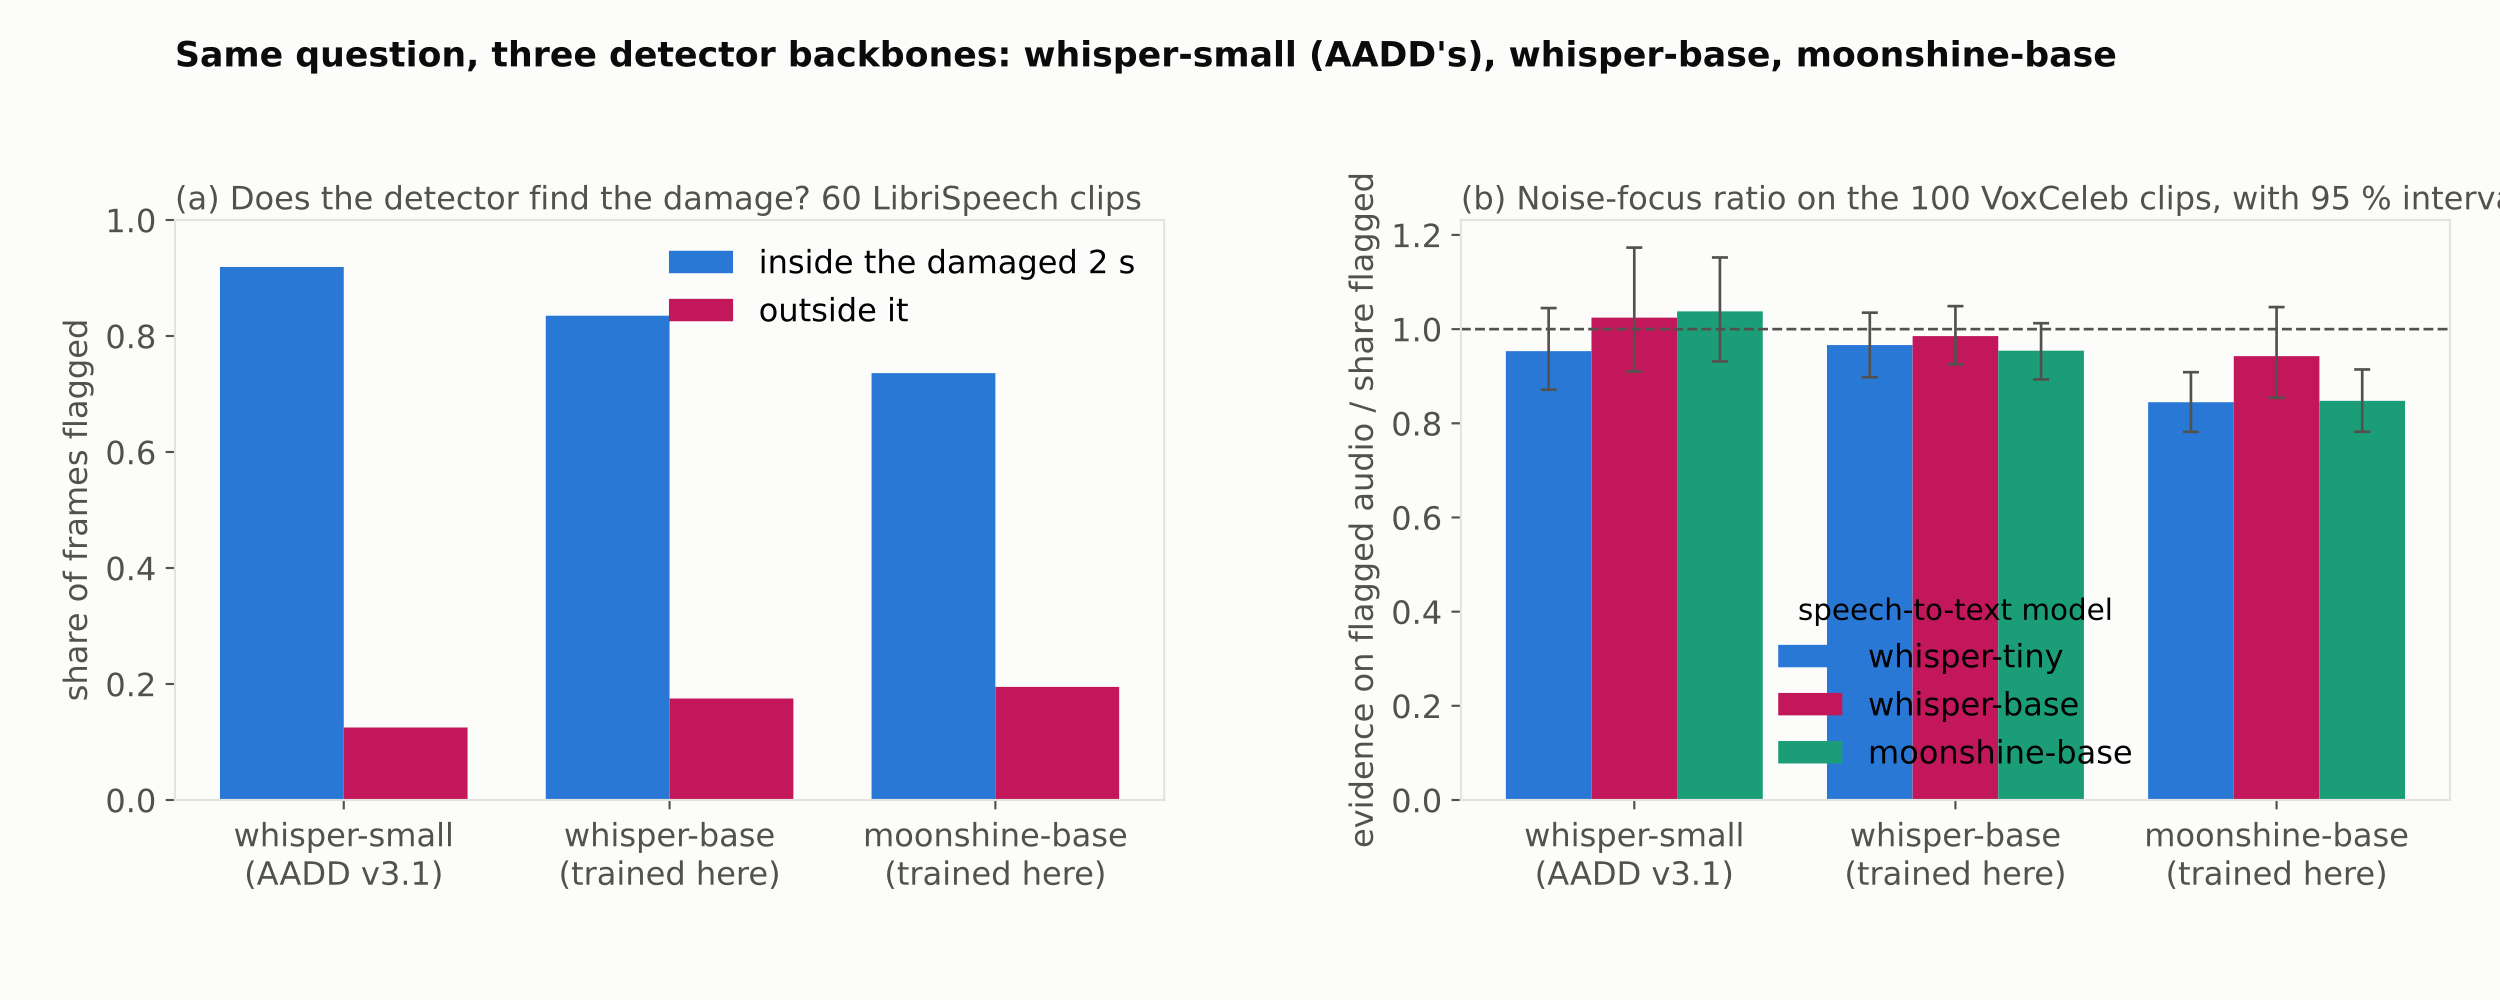
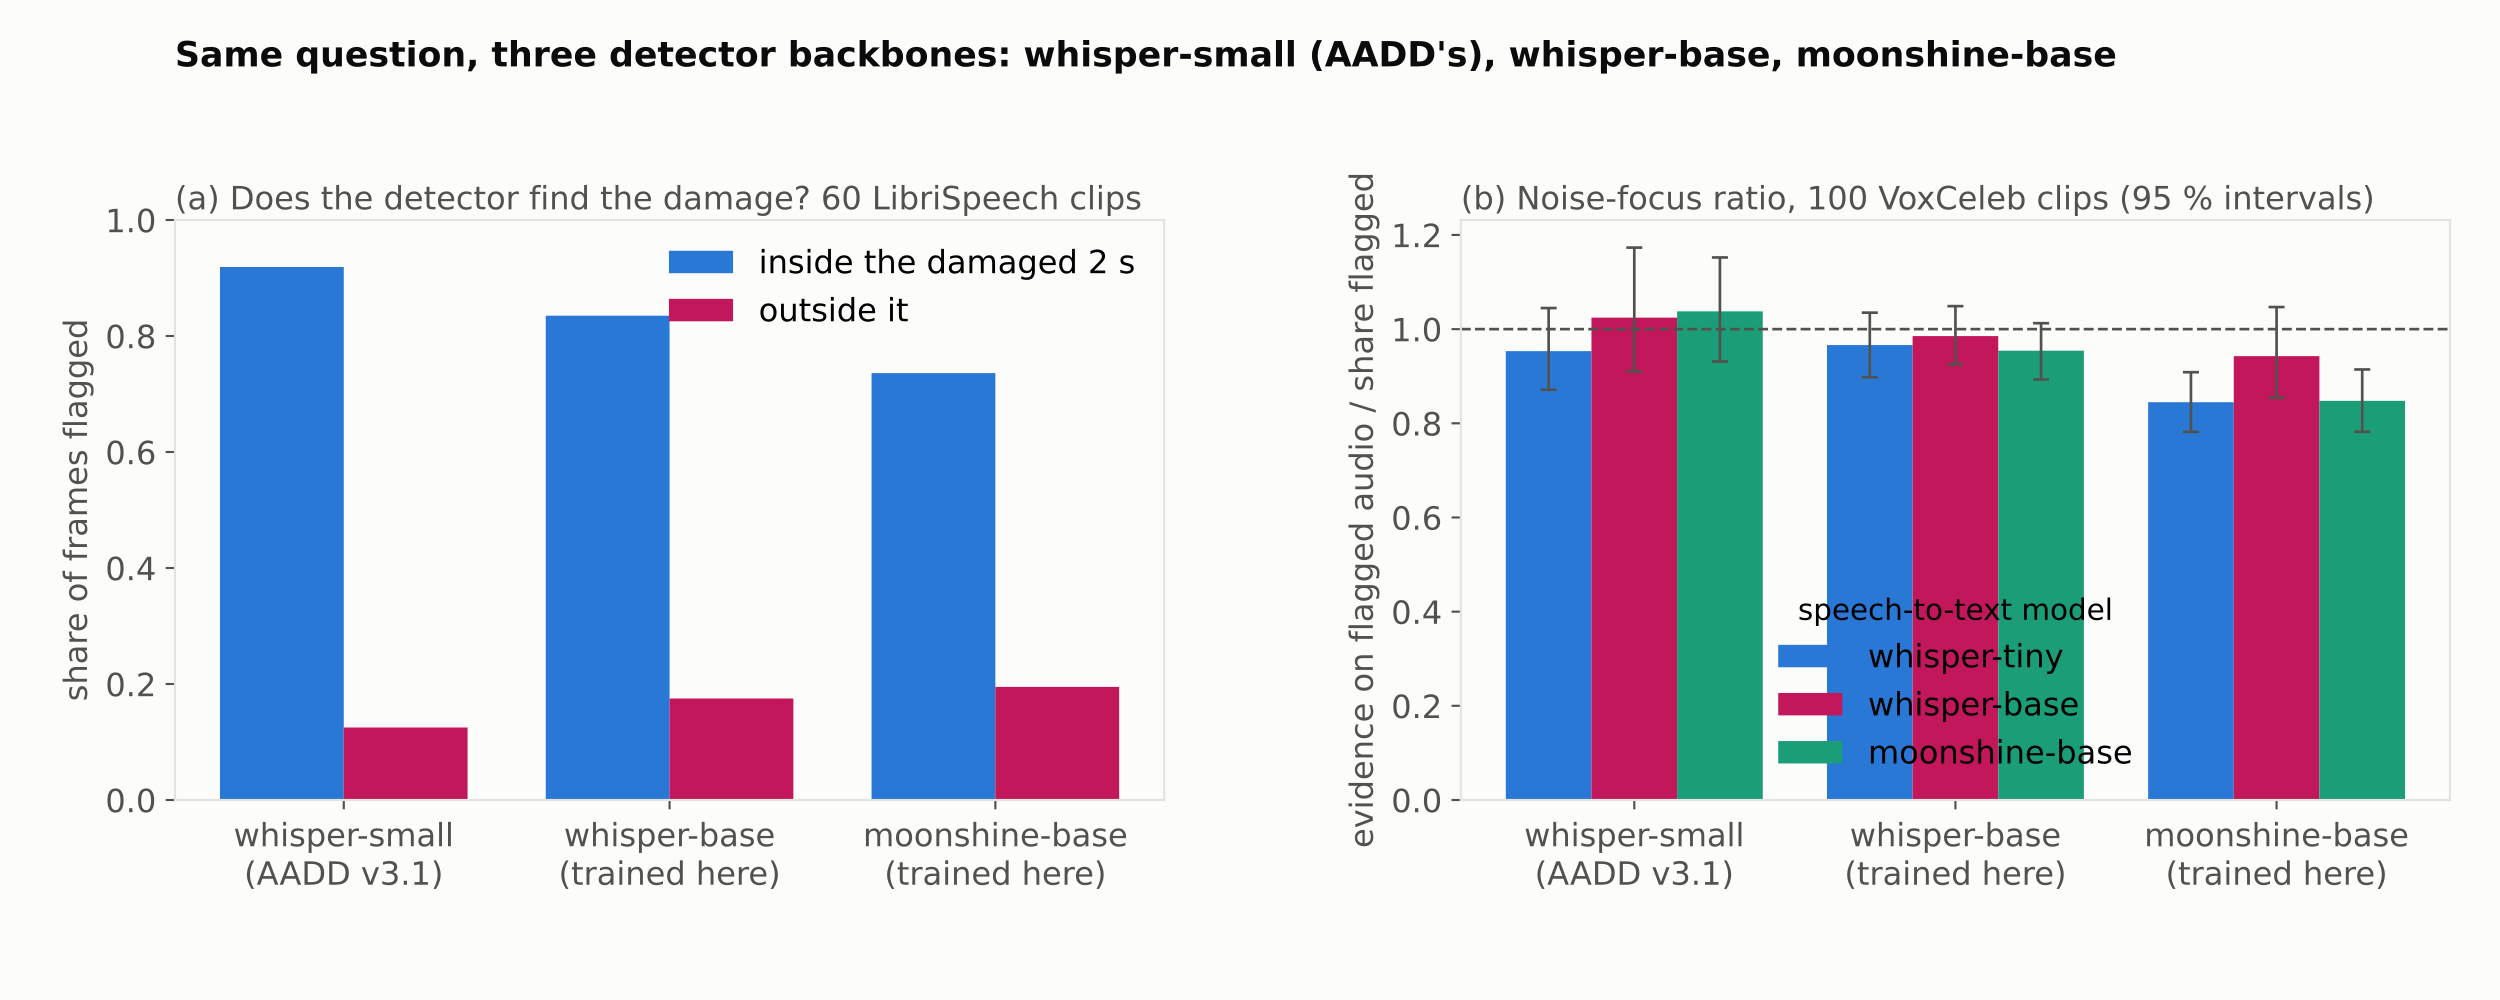
<svg xmlns="http://www.w3.org/2000/svg" xmlns:xlink="http://www.w3.org/1999/xlink" width="936pt" height="374.4pt" viewBox="0 0 936 374.4" version="1.1">
  <defs>
    <style type="text/css">*{stroke-linejoin: round; stroke-linecap: butt}</style>
  </defs>
  <g id="figure_1">
    <g id="patch_1">
      <path d="M 0 374.4  L 936 374.4  L 936 0  L 0 0  z " style="fill: #fcfcfb" />
    </g>
    <g id="axes_1">
      <g id="patch_2">
        <path d="M 65.52 299.52  L 435.85 299.52  L 435.85 82.368  L 65.52 82.368  z " style="fill: #fcfcfb" />
      </g>
      <g id="patch_3">
-         <path d="M 82.353 299.52  L 128.705 299.52  L 128.705 99.957  L 82.353 99.957  z " clip-path="url(#p215b6b1b71)" style="fill: #2a78d6" />
+         <path d="M 82.353 299.52  L 128.705 299.52  L 128.705 99.957  L 82.353 99.957  z " clip-path="url(#p35a9d45ba5)" style="fill: #2a78d6" />
      </g>
      <g id="patch_4">
-         <path d="M 204.333 299.52  L 250.685 299.52  L 250.685 118.198  L 204.333 118.198  z " clip-path="url(#p215b6b1b71)" style="fill: #2a78d6" />
+         <path d="M 204.333 299.52  L 250.685 299.52  L 250.685 118.198  L 204.333 118.198  z " clip-path="url(#p35a9d45ba5)" style="fill: #2a78d6" />
      </g>
      <g id="patch_5">
-         <path d="M 326.313 299.52  L 372.665 299.52  L 372.665 139.696  L 326.313 139.696  z " clip-path="url(#p215b6b1b71)" style="fill: #2a78d6" />
+         <path d="M 326.313 299.52  L 372.665 299.52  L 372.665 139.696  L 326.313 139.696  z " clip-path="url(#p35a9d45ba5)" style="fill: #2a78d6" />
      </g>
      <g id="patch_6">
-         <path d="M 128.705 299.52  L 175.058 299.52  L 175.058 272.376  L 128.705 272.376  z " clip-path="url(#p215b6b1b71)" style="fill: #c2185b" />
+         <path d="M 128.705 299.52  L 175.058 299.52  L 175.058 272.376  L 128.705 272.376  z " clip-path="url(#p35a9d45ba5)" style="fill: #c2185b" />
      </g>
      <g id="patch_7">
-         <path d="M 250.685 299.52  L 297.038 299.52  L 297.038 261.518  L 250.685 261.518  z " clip-path="url(#p215b6b1b71)" style="fill: #c2185b" />
+         <path d="M 250.685 299.52  L 297.038 299.52  L 297.038 261.518  L 250.685 261.518  z " clip-path="url(#p35a9d45ba5)" style="fill: #c2185b" />
      </g>
      <g id="patch_8">
-         <path d="M 372.665 299.52  L 419.017 299.52  L 419.017 257.175  L 372.665 257.175  z " clip-path="url(#p215b6b1b71)" style="fill: #c2185b" />
+         <path d="M 372.665 299.52  L 419.017 299.52  L 419.017 257.175  L 372.665 257.175  z " clip-path="url(#p35a9d45ba5)" style="fill: #c2185b" />
      </g>
      <g id="matplotlib.axis_1">
        <g id="xtick_1">
          <g id="line2d_1">
            <defs>
-               <path id="m39e3917d4d" d="M 0 0  L 0 3.5  " style="stroke: #52514e; stroke-width: 0.8" />
+               <path id="m8a36f242fb" d="M 0 0  L 0 3.5  " style="stroke: #52514e; stroke-width: 0.8" />
            </defs>
            <g>
-               <use xlink:href="#m39e3917d4d" x="128.705" y="299.52" style="fill: #52514e; stroke: #52514e; stroke-width: 0.8" />
+               <use xlink:href="#m8a36f242fb" x="128.705" y="299.52" style="fill: #52514e; stroke: #52514e; stroke-width: 0.8" />
            </g>
          </g>
          <g id="text_1">
            <text style="font-size: 12px; font-family: 'DejaVu Sans'; fill: #52514e" transform="translate(87.47425 316.8393)">whisper-small</text>
            <text style="font-size: 12px; font-family: 'DejaVu Sans'; fill: #52514e" transform="translate(91.408 331.2416)">(AADD v3.1)</text>
          </g>
        </g>
        <g id="xtick_2">
          <g id="line2d_2">
            <g>
-               <use xlink:href="#m39e3917d4d" x="250.685" y="299.52" style="fill: #52514e; stroke: #52514e; stroke-width: 0.8" />
+               <use xlink:href="#m8a36f242fb" x="250.685" y="299.52" style="fill: #52514e; stroke: #52514e; stroke-width: 0.8" />
            </g>
          </g>
          <g id="text_2">
            <text style="font-size: 12px; font-family: 'DejaVu Sans'; fill: #52514e" transform="translate(211.1312 316.8393)">whisper-base</text>
            <text style="font-size: 12px; font-family: 'DejaVu Sans'; fill: #52514e" transform="translate(209.1099 331.2426)">(trained here)</text>
          </g>
        </g>
        <g id="xtick_3">
          <g id="line2d_3">
            <g>
-               <use xlink:href="#m39e3917d4d" x="372.665" y="299.52" style="fill: #52514e; stroke: #52514e; stroke-width: 0.8" />
+               <use xlink:href="#m8a36f242fb" x="372.665" y="299.52" style="fill: #52514e; stroke: #52514e; stroke-width: 0.8" />
            </g>
          </g>
          <g id="text_3">
            <text style="font-size: 12px; font-family: 'DejaVu Sans'; fill: #52514e" transform="translate(323.1181 316.8393)">moonshine-base</text>
            <text style="font-size: 12px; font-family: 'DejaVu Sans'; fill: #52514e" transform="translate(331.0896 331.2426)">(trained here)</text>
          </g>
        </g>
      </g>
      <g id="matplotlib.axis_2">
        <g id="ytick_1">
          <g id="line2d_4">
            <defs>
-               <path id="mb79ffc76bb" d="M 0 0  L -3.5 0  " style="stroke: #52514e; stroke-width: 0.8" />
+               <path id="m1bcfec7aab" d="M 0 0  L -3.5 0  " style="stroke: #52514e; stroke-width: 0.8" />
            </defs>
            <g>
-               <use xlink:href="#mb79ffc76bb" x="65.52" y="299.52" style="fill: #52514e; stroke: #52514e; stroke-width: 0.8" />
+               <use xlink:href="#m1bcfec7aab" x="65.52" y="299.52" style="fill: #52514e; stroke: #52514e; stroke-width: 0.8" />
            </g>
          </g>
          <g id="text_4">
            <text style="font-size: 12px; font-family: 'DejaVu Sans'; text-anchor: end; fill: #52514e" x="58.52" y="304.079" transform="rotate(-0 58.52 304.0786)">0.0</text>
          </g>
        </g>
        <g id="ytick_2">
          <g id="line2d_5">
            <g>
-               <use xlink:href="#mb79ffc76bb" x="65.52" y="256.09" style="fill: #52514e; stroke: #52514e; stroke-width: 0.8" />
+               <use xlink:href="#m1bcfec7aab" x="65.52" y="256.09" style="fill: #52514e; stroke: #52514e; stroke-width: 0.8" />
            </g>
          </g>
          <g id="text_5">
            <text style="font-size: 12px; font-family: 'DejaVu Sans'; text-anchor: end; fill: #52514e" x="58.52" y="260.648" transform="rotate(-0 58.52 260.6482)">0.2</text>
          </g>
        </g>
        <g id="ytick_3">
          <g id="line2d_6">
            <g>
-               <use xlink:href="#mb79ffc76bb" x="65.52" y="212.659" style="fill: #52514e; stroke: #52514e; stroke-width: 0.8" />
+               <use xlink:href="#m1bcfec7aab" x="65.52" y="212.659" style="fill: #52514e; stroke: #52514e; stroke-width: 0.8" />
            </g>
          </g>
          <g id="text_6">
            <text style="font-size: 12px; font-family: 'DejaVu Sans'; text-anchor: end; fill: #52514e" x="58.52" y="217.218" transform="rotate(-0 58.52 217.2178)">0.4</text>
          </g>
        </g>
        <g id="ytick_4">
          <g id="line2d_7">
            <g>
-               <use xlink:href="#mb79ffc76bb" x="65.52" y="169.229" style="fill: #52514e; stroke: #52514e; stroke-width: 0.8" />
+               <use xlink:href="#m1bcfec7aab" x="65.52" y="169.229" style="fill: #52514e; stroke: #52514e; stroke-width: 0.8" />
            </g>
          </g>
          <g id="text_7">
            <text style="font-size: 12px; font-family: 'DejaVu Sans'; text-anchor: end; fill: #52514e" x="58.52" y="173.787" transform="rotate(-0 58.52 173.7874)">0.6</text>
          </g>
        </g>
        <g id="ytick_5">
          <g id="line2d_8">
            <g>
-               <use xlink:href="#mb79ffc76bb" x="65.52" y="125.798" style="fill: #52514e; stroke: #52514e; stroke-width: 0.8" />
+               <use xlink:href="#m1bcfec7aab" x="65.52" y="125.798" style="fill: #52514e; stroke: #52514e; stroke-width: 0.8" />
            </g>
          </g>
          <g id="text_8">
            <text style="font-size: 12px; font-family: 'DejaVu Sans'; text-anchor: end; fill: #52514e" x="58.52" y="130.357" transform="rotate(-0 58.52 130.357)">0.8</text>
          </g>
        </g>
        <g id="ytick_6">
          <g id="line2d_9">
            <g>
-               <use xlink:href="#mb79ffc76bb" x="65.52" y="82.368" style="fill: #52514e; stroke: #52514e; stroke-width: 0.8" />
+               <use xlink:href="#m1bcfec7aab" x="65.52" y="82.368" style="fill: #52514e; stroke: #52514e; stroke-width: 0.8" />
            </g>
          </g>
          <g id="text_9">
            <text style="font-size: 12px; font-family: 'DejaVu Sans'; text-anchor: end; fill: #52514e" x="58.52" y="86.927" transform="rotate(-0 58.52 86.92659)">1.0</text>
          </g>
        </g>
        <g id="text_10">
          <text style="font-size: 12px; font-family: 'DejaVu Sans'; text-anchor: middle; fill: #52514e" x="32.553" y="190.944" transform="rotate(-90 32.55344 190.944)">share of frames flagged</text>
        </g>
      </g>
      <g id="patch_9">
        <path d="M 65.52 299.52  L 65.52 82.368  " style="fill: none; stroke: #e4e3df; stroke-width: 0.8; stroke-linejoin: miter; stroke-linecap: square" />
      </g>
      <g id="patch_10">
        <path d="M 435.85 299.52  L 435.85 82.368  " style="fill: none; stroke: #e4e3df; stroke-width: 0.8; stroke-linejoin: miter; stroke-linecap: square" />
      </g>
      <g id="patch_11">
        <path d="M 65.52 299.52  L 435.85 299.52  " style="fill: none; stroke: #e4e3df; stroke-width: 0.8; stroke-linejoin: miter; stroke-linecap: square" />
      </g>
      <g id="patch_12">
        <path d="M 65.52 82.368  L 435.85 82.368  " style="fill: none; stroke: #e4e3df; stroke-width: 0.8; stroke-linejoin: miter; stroke-linecap: square" />
      </g>
      <g id="text_11">
        <text style="font-size: 12px; font-family: 'DejaVu Sans'; text-anchor: start; fill: #52514e" x="65.52" y="78.368" transform="rotate(-0 65.52 78.368)">(a) Does the detector find the damage? 60 LibriSpeech clips</text>
      </g>
      <g id="legend_1">
        <g id="patch_13">
          <path d="M 250.456 102.286  L 274.456 102.286  L 274.456 93.886  L 250.456 93.886  z " style="fill: #2a78d6" />
        </g>
        <g id="text_12">
          <text style="font-size: 12px; font-family: 'DejaVu Sans'; text-anchor: start" x="284.056" y="102.286" transform="rotate(-0 284.0561 102.2861)">inside the damaged 2 s</text>
        </g>
        <g id="patch_14">
          <path d="M 250.456 120.287  L 274.456 120.287  L 274.456 111.887  L 250.456 111.887  z " style="fill: #c2185b" />
        </g>
        <g id="text_13">
          <text style="font-size: 12px; font-family: 'DejaVu Sans'; text-anchor: start" x="284.056" y="120.287" transform="rotate(-0 284.0561 120.2871)">outside it</text>
        </g>
      </g>
    </g>
    <g id="axes_2">
      <g id="patch_15">
        <path d="M 546.95 299.52  L 917.28 299.52  L 917.28 82.368  L 546.95 82.368  z " style="fill: #fcfcfb" />
      </g>
      <g id="patch_16">
-         <path d="M 563.783 299.52  L 595.846 299.52  L 595.846 131.462  L 563.783 131.462  z " clip-path="url(#p1c43b8cc9d)" style="fill: #2a78d6" />
+         <path d="M 563.783 299.52  L 595.846 299.52  L 595.846 131.462  L 563.783 131.462  z " clip-path="url(#p15ca4cb6b9)" style="fill: #2a78d6" />
      </g>
      <g id="patch_17">
-         <path d="M 684.02 299.52  L 716.083 299.52  L 716.083 129.186  L 684.02 129.186  z " clip-path="url(#p1c43b8cc9d)" style="fill: #2a78d6" />
+         <path d="M 684.02 299.52  L 716.083 299.52  L 716.083 129.186  L 684.02 129.186  z " clip-path="url(#p15ca4cb6b9)" style="fill: #2a78d6" />
      </g>
      <g id="patch_18">
-         <path d="M 804.257 299.52  L 836.32 299.52  L 836.32 150.593  L 804.257 150.593  z " clip-path="url(#p1c43b8cc9d)" style="fill: #2a78d6" />
+         <path d="M 804.257 299.52  L 836.32 299.52  L 836.32 150.593  L 804.257 150.593  z " clip-path="url(#p15ca4cb6b9)" style="fill: #2a78d6" />
      </g>
      <g id="patch_19">
-         <path d="M 595.846 299.52  L 627.909 299.52  L 627.909 118.921  L 595.846 118.921  z " clip-path="url(#p1c43b8cc9d)" style="fill: #c2185b" />
+         <path d="M 595.846 299.52  L 627.909 299.52  L 627.909 118.921  L 595.846 118.921  z " clip-path="url(#p15ca4cb6b9)" style="fill: #c2185b" />
      </g>
      <g id="patch_20">
-         <path d="M 716.083 299.52  L 748.146 299.52  L 748.146 125.829  L 716.083 125.829  z " clip-path="url(#p1c43b8cc9d)" style="fill: #c2185b" />
+         <path d="M 716.083 299.52  L 748.146 299.52  L 748.146 125.829  L 716.083 125.829  z " clip-path="url(#p15ca4cb6b9)" style="fill: #c2185b" />
      </g>
      <g id="patch_21">
-         <path d="M 836.32 299.52  L 868.384 299.52  L 868.384 133.336  L 836.32 133.336  z " clip-path="url(#p1c43b8cc9d)" style="fill: #c2185b" />
+         <path d="M 836.32 299.52  L 868.384 299.52  L 868.384 133.336  L 836.32 133.336  z " clip-path="url(#p15ca4cb6b9)" style="fill: #c2185b" />
      </g>
      <g id="patch_22">
-         <path d="M 627.909 299.52  L 659.972 299.52  L 659.972 116.576  L 627.909 116.576  z " clip-path="url(#p1c43b8cc9d)" style="fill: #1b9e77" />
+         <path d="M 627.909 299.52  L 659.972 299.52  L 659.972 116.576  L 627.909 116.576  z " clip-path="url(#p15ca4cb6b9)" style="fill: #1b9e77" />
      </g>
      <g id="patch_23">
-         <path d="M 748.146 299.52  L 780.21 299.52  L 780.21 131.299  L 748.146 131.299  z " clip-path="url(#p1c43b8cc9d)" style="fill: #1b9e77" />
+         <path d="M 748.146 299.52  L 780.21 299.52  L 780.21 131.299  L 748.146 131.299  z " clip-path="url(#p15ca4cb6b9)" style="fill: #1b9e77" />
      </g>
      <g id="patch_24">
-         <path d="M 868.384 299.52  L 900.447 299.52  L 900.447 150.07  L 868.384 150.07  z " clip-path="url(#p1c43b8cc9d)" style="fill: #1b9e77" />
+         <path d="M 868.384 299.52  L 900.447 299.52  L 900.447 150.07  L 868.384 150.07  z " clip-path="url(#p15ca4cb6b9)" style="fill: #1b9e77" />
      </g>
      <g id="matplotlib.axis_3">
        <g id="xtick_4">
          <g id="line2d_10">
            <g>
-               <use xlink:href="#m39e3917d4d" x="611.878" y="299.52" style="fill: #52514e; stroke: #52514e; stroke-width: 0.8" />
+               <use xlink:href="#m8a36f242fb" x="611.878" y="299.52" style="fill: #52514e; stroke: #52514e; stroke-width: 0.8" />
            </g>
          </g>
          <g id="text_14">
            <text style="font-size: 12px; font-family: 'DejaVu Sans'; fill: #52514e" transform="translate(570.6464 316.8393)">whisper-small</text>
            <text style="font-size: 12px; font-family: 'DejaVu Sans'; fill: #52514e" transform="translate(574.5801 331.2416)">(AADD v3.1)</text>
          </g>
        </g>
        <g id="xtick_5">
          <g id="line2d_11">
            <g>
-               <use xlink:href="#m39e3917d4d" x="732.115" y="299.52" style="fill: #52514e; stroke: #52514e; stroke-width: 0.8" />
+               <use xlink:href="#m8a36f242fb" x="732.115" y="299.52" style="fill: #52514e; stroke: #52514e; stroke-width: 0.8" />
            </g>
          </g>
          <g id="text_15">
            <text style="font-size: 12px; font-family: 'DejaVu Sans'; fill: #52514e" transform="translate(692.5607 316.8393)">whisper-base</text>
            <text style="font-size: 12px; font-family: 'DejaVu Sans'; fill: #52514e" transform="translate(690.5395 331.2426)">(trained here)</text>
          </g>
        </g>
        <g id="xtick_6">
          <g id="line2d_12">
            <g>
-               <use xlink:href="#m39e3917d4d" x="852.352" y="299.52" style="fill: #52514e; stroke: #52514e; stroke-width: 0.8" />
+               <use xlink:href="#m8a36f242fb" x="852.352" y="299.52" style="fill: #52514e; stroke: #52514e; stroke-width: 0.8" />
            </g>
          </g>
          <g id="text_16">
            <text style="font-size: 12px; font-family: 'DejaVu Sans'; fill: #52514e" transform="translate(802.8051 316.8393)">moonshine-base</text>
            <text style="font-size: 12px; font-family: 'DejaVu Sans'; fill: #52514e" transform="translate(810.7766 331.2426)">(trained here)</text>
          </g>
        </g>
      </g>
      <g id="matplotlib.axis_4">
        <g id="ytick_7">
          <g id="line2d_13">
            <g>
-               <use xlink:href="#mb79ffc76bb" x="546.95" y="299.52" style="fill: #52514e; stroke: #52514e; stroke-width: 0.8" />
+               <use xlink:href="#m1bcfec7aab" x="546.95" y="299.52" style="fill: #52514e; stroke: #52514e; stroke-width: 0.8" />
            </g>
          </g>
          <g id="text_17">
            <text style="font-size: 12px; font-family: 'DejaVu Sans'; text-anchor: end; fill: #52514e" x="539.95" y="304.079" transform="rotate(-0 539.9496 304.0786)">0.0</text>
          </g>
        </g>
        <g id="ytick_8">
          <g id="line2d_14">
            <g>
-               <use xlink:href="#mb79ffc76bb" x="546.95" y="264.26" style="fill: #52514e; stroke: #52514e; stroke-width: 0.8" />
+               <use xlink:href="#m1bcfec7aab" x="546.95" y="264.26" style="fill: #52514e; stroke: #52514e; stroke-width: 0.8" />
            </g>
          </g>
          <g id="text_18">
            <text style="font-size: 12px; font-family: 'DejaVu Sans'; text-anchor: end; fill: #52514e" x="539.95" y="268.819" transform="rotate(-0 539.9496 268.8191)">0.2</text>
          </g>
        </g>
        <g id="ytick_9">
          <g id="line2d_15">
            <g>
-               <use xlink:href="#mb79ffc76bb" x="546.95" y="229.001" style="fill: #52514e; stroke: #52514e; stroke-width: 0.8" />
+               <use xlink:href="#m1bcfec7aab" x="546.95" y="229.001" style="fill: #52514e; stroke: #52514e; stroke-width: 0.8" />
            </g>
          </g>
          <g id="text_19">
            <text style="font-size: 12px; font-family: 'DejaVu Sans'; text-anchor: end; fill: #52514e" x="539.95" y="233.56" transform="rotate(-0 539.9496 233.5595)">0.4</text>
          </g>
        </g>
        <g id="ytick_10">
          <g id="line2d_16">
            <g>
-               <use xlink:href="#mb79ffc76bb" x="546.95" y="193.741" style="fill: #52514e; stroke: #52514e; stroke-width: 0.8" />
+               <use xlink:href="#m1bcfec7aab" x="546.95" y="193.741" style="fill: #52514e; stroke: #52514e; stroke-width: 0.8" />
            </g>
          </g>
          <g id="text_20">
            <text style="font-size: 12px; font-family: 'DejaVu Sans'; text-anchor: end; fill: #52514e" x="539.95" y="198.3" transform="rotate(-0 539.9496 198.3)">0.6</text>
          </g>
        </g>
        <g id="ytick_11">
          <g id="line2d_17">
            <g>
-               <use xlink:href="#mb79ffc76bb" x="546.95" y="158.482" style="fill: #52514e; stroke: #52514e; stroke-width: 0.8" />
+               <use xlink:href="#m1bcfec7aab" x="546.95" y="158.482" style="fill: #52514e; stroke: #52514e; stroke-width: 0.8" />
            </g>
          </g>
          <g id="text_21">
            <text style="font-size: 12px; font-family: 'DejaVu Sans'; text-anchor: end; fill: #52514e" x="539.95" y="163.04" transform="rotate(-0 539.9496 163.0404)">0.8</text>
          </g>
        </g>
        <g id="ytick_12">
          <g id="line2d_18">
            <g>
-               <use xlink:href="#mb79ffc76bb" x="546.95" y="123.222" style="fill: #52514e; stroke: #52514e; stroke-width: 0.8" />
+               <use xlink:href="#m1bcfec7aab" x="546.95" y="123.222" style="fill: #52514e; stroke: #52514e; stroke-width: 0.8" />
            </g>
          </g>
          <g id="text_22">
            <text style="font-size: 12px; font-family: 'DejaVu Sans'; text-anchor: end; fill: #52514e" x="539.95" y="127.781" transform="rotate(-0 539.9496 127.7809)">1.0</text>
          </g>
        </g>
        <g id="ytick_13">
          <g id="line2d_19">
            <g>
-               <use xlink:href="#mb79ffc76bb" x="546.95" y="87.963" style="fill: #52514e; stroke: #52514e; stroke-width: 0.8" />
+               <use xlink:href="#m1bcfec7aab" x="546.95" y="87.963" style="fill: #52514e; stroke: #52514e; stroke-width: 0.8" />
            </g>
          </g>
          <g id="text_23">
            <text style="font-size: 12px; font-family: 'DejaVu Sans'; text-anchor: end; fill: #52514e" x="539.95" y="92.521" transform="rotate(-0 539.9496 92.52133)">1.2</text>
          </g>
        </g>
        <g id="text_24">
          <text style="font-size: 12px; font-family: 'DejaVu Sans'; text-anchor: middle; fill: #52514e" x="513.983" y="190.944" transform="rotate(-90 513.983 190.944)">evidence on flagged audio / share flagged</text>
        </g>
      </g>
      <g id="LineCollection_1">
-         <path d="M 579.814 145.909  L 579.814 115.342  " clip-path="url(#p1c43b8cc9d)" style="fill: none; stroke: #52514e" />
-         <path d="M 700.052 141.217  L 700.052 117.062  " clip-path="url(#p1c43b8cc9d)" style="fill: none; stroke: #52514e" />
-         <path d="M 820.289 161.679  L 820.289 139.355  " clip-path="url(#p1c43b8cc9d)" style="fill: none; stroke: #52514e" />
+         <path d="M 579.814 145.909  L 579.814 115.342  " clip-path="url(#p15ca4cb6b9)" style="fill: none; stroke: #52514e" />
+         <path d="M 700.052 141.217  L 700.052 117.062  " clip-path="url(#p15ca4cb6b9)" style="fill: none; stroke: #52514e" />
+         <path d="M 820.289 161.679  L 820.289 139.355  " clip-path="url(#p15ca4cb6b9)" style="fill: none; stroke: #52514e" />
      </g>
      <g id="line2d_20">
        <defs>
-           <path id="m05f5811336" d="M 3 0  L -3 -0  " style="stroke: #52514e" />
+           <path id="me6ae6962dd" d="M 3 0  L -3 -0  " style="stroke: #52514e" />
        </defs>
-         <g clip-path="url(#p1c43b8cc9d)">
-           <use xlink:href="#m05f5811336" x="579.814" y="145.909" style="fill: #1f77b4; stroke: #52514e" />
-           <use xlink:href="#m05f5811336" x="700.052" y="141.217" style="fill: #1f77b4; stroke: #52514e" />
-           <use xlink:href="#m05f5811336" x="820.289" y="161.679" style="fill: #1f77b4; stroke: #52514e" />
+         <g clip-path="url(#p15ca4cb6b9)">
+           <use xlink:href="#me6ae6962dd" x="579.814" y="145.909" style="fill: #1f77b4; stroke: #52514e" />
+           <use xlink:href="#me6ae6962dd" x="700.052" y="141.217" style="fill: #1f77b4; stroke: #52514e" />
+           <use xlink:href="#me6ae6962dd" x="820.289" y="161.679" style="fill: #1f77b4; stroke: #52514e" />
        </g>
      </g>
      <g id="line2d_21">
-         <g clip-path="url(#p1c43b8cc9d)">
-           <use xlink:href="#m05f5811336" x="579.814" y="115.342" style="fill: #1f77b4; stroke: #52514e" />
-           <use xlink:href="#m05f5811336" x="700.052" y="117.062" style="fill: #1f77b4; stroke: #52514e" />
-           <use xlink:href="#m05f5811336" x="820.289" y="139.355" style="fill: #1f77b4; stroke: #52514e" />
+         <g clip-path="url(#p15ca4cb6b9)">
+           <use xlink:href="#me6ae6962dd" x="579.814" y="115.342" style="fill: #1f77b4; stroke: #52514e" />
+           <use xlink:href="#me6ae6962dd" x="700.052" y="117.062" style="fill: #1f77b4; stroke: #52514e" />
+           <use xlink:href="#me6ae6962dd" x="820.289" y="139.355" style="fill: #1f77b4; stroke: #52514e" />
        </g>
      </g>
      <g id="LineCollection_2">
-         <path d="M 611.878 139.073  L 611.878 92.709  " clip-path="url(#p1c43b8cc9d)" style="fill: none; stroke: #52514e" />
-         <path d="M 732.115 136.377  L 732.115 114.616  " clip-path="url(#p1c43b8cc9d)" style="fill: none; stroke: #52514e" />
-         <path d="M 852.352 148.913  L 852.352 114.974  " clip-path="url(#p1c43b8cc9d)" style="fill: none; stroke: #52514e" />
+         <path d="M 611.878 139.073  L 611.878 92.709  " clip-path="url(#p15ca4cb6b9)" style="fill: none; stroke: #52514e" />
+         <path d="M 732.115 136.377  L 732.115 114.616  " clip-path="url(#p15ca4cb6b9)" style="fill: none; stroke: #52514e" />
+         <path d="M 852.352 148.913  L 852.352 114.974  " clip-path="url(#p15ca4cb6b9)" style="fill: none; stroke: #52514e" />
      </g>
      <g id="line2d_22">
-         <g clip-path="url(#p1c43b8cc9d)">
-           <use xlink:href="#m05f5811336" x="611.878" y="139.073" style="fill: #1f77b4; stroke: #52514e" />
-           <use xlink:href="#m05f5811336" x="732.115" y="136.377" style="fill: #1f77b4; stroke: #52514e" />
-           <use xlink:href="#m05f5811336" x="852.352" y="148.913" style="fill: #1f77b4; stroke: #52514e" />
+         <g clip-path="url(#p15ca4cb6b9)">
+           <use xlink:href="#me6ae6962dd" x="611.878" y="139.073" style="fill: #1f77b4; stroke: #52514e" />
+           <use xlink:href="#me6ae6962dd" x="732.115" y="136.377" style="fill: #1f77b4; stroke: #52514e" />
+           <use xlink:href="#me6ae6962dd" x="852.352" y="148.913" style="fill: #1f77b4; stroke: #52514e" />
        </g>
      </g>
      <g id="line2d_23">
-         <g clip-path="url(#p1c43b8cc9d)">
-           <use xlink:href="#m05f5811336" x="611.878" y="92.709" style="fill: #1f77b4; stroke: #52514e" />
-           <use xlink:href="#m05f5811336" x="732.115" y="114.616" style="fill: #1f77b4; stroke: #52514e" />
-           <use xlink:href="#m05f5811336" x="852.352" y="114.974" style="fill: #1f77b4; stroke: #52514e" />
+         <g clip-path="url(#p15ca4cb6b9)">
+           <use xlink:href="#me6ae6962dd" x="611.878" y="92.709" style="fill: #1f77b4; stroke: #52514e" />
+           <use xlink:href="#me6ae6962dd" x="732.115" y="114.616" style="fill: #1f77b4; stroke: #52514e" />
+           <use xlink:href="#me6ae6962dd" x="852.352" y="114.974" style="fill: #1f77b4; stroke: #52514e" />
        </g>
      </g>
      <g id="LineCollection_3">
-         <path d="M 643.941 135.316  L 643.941 96.398  " clip-path="url(#p1c43b8cc9d)" style="fill: none; stroke: #52514e" />
-         <path d="M 764.178 142.06  L 764.178 121.017  " clip-path="url(#p1c43b8cc9d)" style="fill: none; stroke: #52514e" />
-         <path d="M 884.415 161.629  L 884.415 138.325  " clip-path="url(#p1c43b8cc9d)" style="fill: none; stroke: #52514e" />
+         <path d="M 643.941 135.316  L 643.941 96.398  " clip-path="url(#p15ca4cb6b9)" style="fill: none; stroke: #52514e" />
+         <path d="M 764.178 142.06  L 764.178 121.017  " clip-path="url(#p15ca4cb6b9)" style="fill: none; stroke: #52514e" />
+         <path d="M 884.415 161.629  L 884.415 138.325  " clip-path="url(#p15ca4cb6b9)" style="fill: none; stroke: #52514e" />
      </g>
      <g id="line2d_24">
-         <g clip-path="url(#p1c43b8cc9d)">
-           <use xlink:href="#m05f5811336" x="643.941" y="135.316" style="fill: #1f77b4; stroke: #52514e" />
-           <use xlink:href="#m05f5811336" x="764.178" y="142.06" style="fill: #1f77b4; stroke: #52514e" />
-           <use xlink:href="#m05f5811336" x="884.415" y="161.629" style="fill: #1f77b4; stroke: #52514e" />
+         <g clip-path="url(#p15ca4cb6b9)">
+           <use xlink:href="#me6ae6962dd" x="643.941" y="135.316" style="fill: #1f77b4; stroke: #52514e" />
+           <use xlink:href="#me6ae6962dd" x="764.178" y="142.06" style="fill: #1f77b4; stroke: #52514e" />
+           <use xlink:href="#me6ae6962dd" x="884.415" y="161.629" style="fill: #1f77b4; stroke: #52514e" />
        </g>
      </g>
      <g id="line2d_25">
-         <g clip-path="url(#p1c43b8cc9d)">
-           <use xlink:href="#m05f5811336" x="643.941" y="96.398" style="fill: #1f77b4; stroke: #52514e" />
-           <use xlink:href="#m05f5811336" x="764.178" y="121.017" style="fill: #1f77b4; stroke: #52514e" />
-           <use xlink:href="#m05f5811336" x="884.415" y="138.325" style="fill: #1f77b4; stroke: #52514e" />
+         <g clip-path="url(#p15ca4cb6b9)">
+           <use xlink:href="#me6ae6962dd" x="643.941" y="96.398" style="fill: #1f77b4; stroke: #52514e" />
+           <use xlink:href="#me6ae6962dd" x="764.178" y="121.017" style="fill: #1f77b4; stroke: #52514e" />
+           <use xlink:href="#me6ae6962dd" x="884.415" y="138.325" style="fill: #1f77b4; stroke: #52514e" />
        </g>
      </g>
      <g id="line2d_26">
-         <path d="M 546.95 123.222  L 917.28 123.222  " clip-path="url(#p1c43b8cc9d)" style="fill: none; stroke-dasharray: 3.7,1.6; stroke-dashoffset: 0; stroke: #52514e" />
+         <path d="M 546.95 123.222  L 917.28 123.222  " clip-path="url(#p15ca4cb6b9)" style="fill: none; stroke-dasharray: 3.7,1.6; stroke-dashoffset: 0; stroke: #52514e" />
      </g>
      <g id="patch_25">
        <path d="M 546.95 299.52  L 546.95 82.368  " style="fill: none; stroke: #e4e3df; stroke-width: 0.8; stroke-linejoin: miter; stroke-linecap: square" />
      </g>
      <g id="patch_26">
        <path d="M 917.28 299.52  L 917.28 82.368  " style="fill: none; stroke: #e4e3df; stroke-width: 0.8; stroke-linejoin: miter; stroke-linecap: square" />
      </g>
      <g id="patch_27">
        <path d="M 546.95 299.52  L 917.28 299.52  " style="fill: none; stroke: #e4e3df; stroke-width: 0.8; stroke-linejoin: miter; stroke-linecap: square" />
      </g>
      <g id="patch_28">
        <path d="M 546.95 82.368  L 917.28 82.368  " style="fill: none; stroke: #e4e3df; stroke-width: 0.8; stroke-linejoin: miter; stroke-linecap: square" />
      </g>
      <g id="text_25">
-         <text style="font-size: 12px; font-family: 'DejaVu Sans'; text-anchor: start; fill: #52514e" x="546.95" y="78.368" transform="rotate(-0 546.9496 78.368)">(b) Noise-focus ratio on the 100 VoxCeleb clips, with 95 % intervals</text>
+         <text style="font-size: 12px; font-family: 'DejaVu Sans'; text-anchor: start; fill: #52514e" x="546.95" y="78.368" transform="rotate(-0 546.9496 78.368)">(b) Noise-focus ratio, 100 VoxCeleb clips (95 % intervals)</text>
      </g>
      <g id="legend_2">
        <g id="text_26">
          <text style="font-size: 11px; font-family: 'DejaVu Sans'; text-anchor: start" x="673.157" y="232.075" transform="rotate(-0 673.1574 232.0746)">speech-to-text model</text>
        </g>
        <g id="patch_29">
          <path d="M 665.768 249.835  L 689.768 249.835  L 689.768 241.435  L 665.768 241.435  z " style="fill: #2a78d6" />
        </g>
        <g id="text_27">
          <text style="font-size: 12px; font-family: 'DejaVu Sans'; text-anchor: start" x="699.368" y="249.835" transform="rotate(-0 699.3679 249.8353)">whisper-tiny</text>
        </g>
        <g id="patch_30">
          <path d="M 665.768 267.836  L 689.768 267.836  L 689.768 259.436  L 665.768 259.436  z " style="fill: #c2185b" />
        </g>
        <g id="text_28">
          <text style="font-size: 12px; font-family: 'DejaVu Sans'; text-anchor: start" x="699.368" y="267.836" transform="rotate(-0 699.3679 267.8363)">whisper-base</text>
        </g>
        <g id="patch_31">
          <path d="M 665.768 285.837  L 689.768 285.837  L 689.768 277.437  L 665.768 277.437  z " style="fill: #1b9e77" />
        </g>
        <g id="text_29">
          <text style="font-size: 12px; font-family: 'DejaVu Sans'; text-anchor: start" x="699.368" y="285.837" transform="rotate(-0 699.3679 285.8372)">moonshine-base</text>
        </g>
      </g>
    </g>
    <g id="text_30">
      <text style="font-weight: 700; font-size: 13px; font-family: 'DejaVu Sans'; text-anchor: start; fill: #0b0b0b" x="65.52" y="24.854" transform="rotate(-0 65.52 24.85397)">Same question, three detector backbones: whisper-small (AADD's), whisper-base, moonshine-base</text>
    </g>
  </g>
  <defs>
-     <clipPath id="p215b6b1b71">
+     <clipPath id="p35a9d45ba5">
      <rect x="65.52" y="82.368" width="370.33" height="217.152" />
    </clipPath>
-     <clipPath id="p1c43b8cc9d">
+     <clipPath id="p15ca4cb6b9">
      <rect x="546.95" y="82.368" width="370.33" height="217.152" />
    </clipPath>
  </defs>
</svg>
